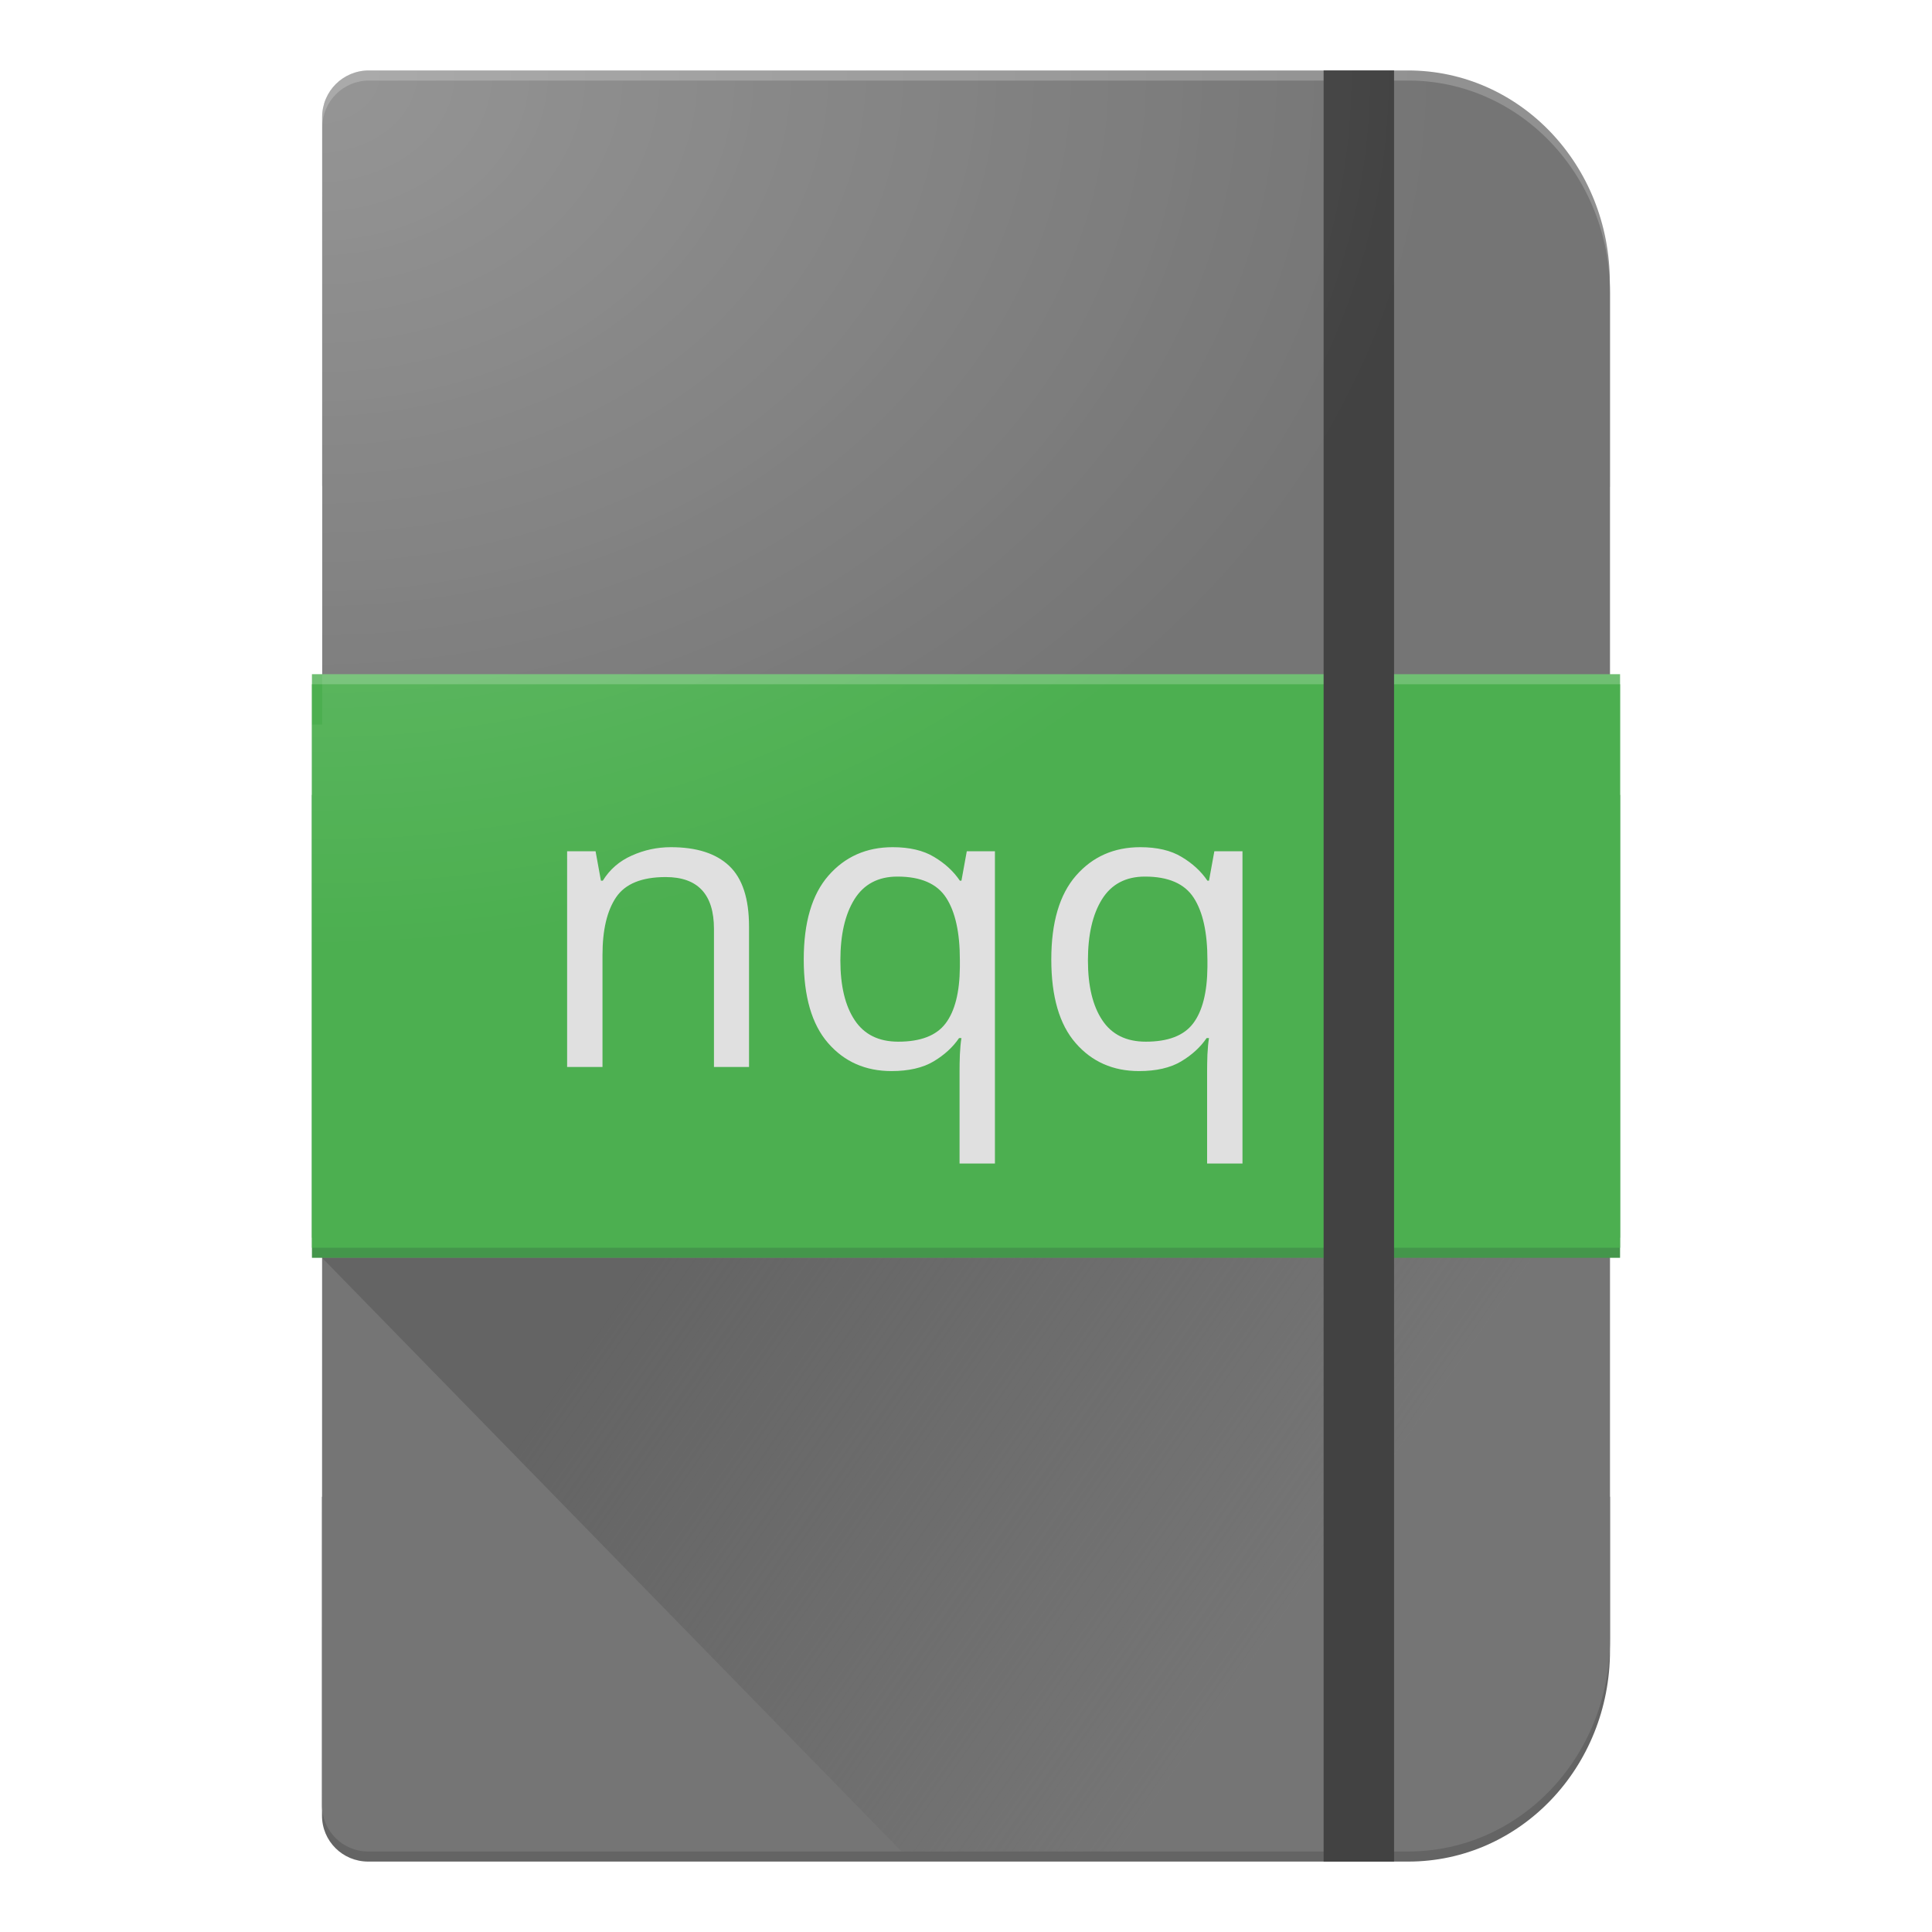
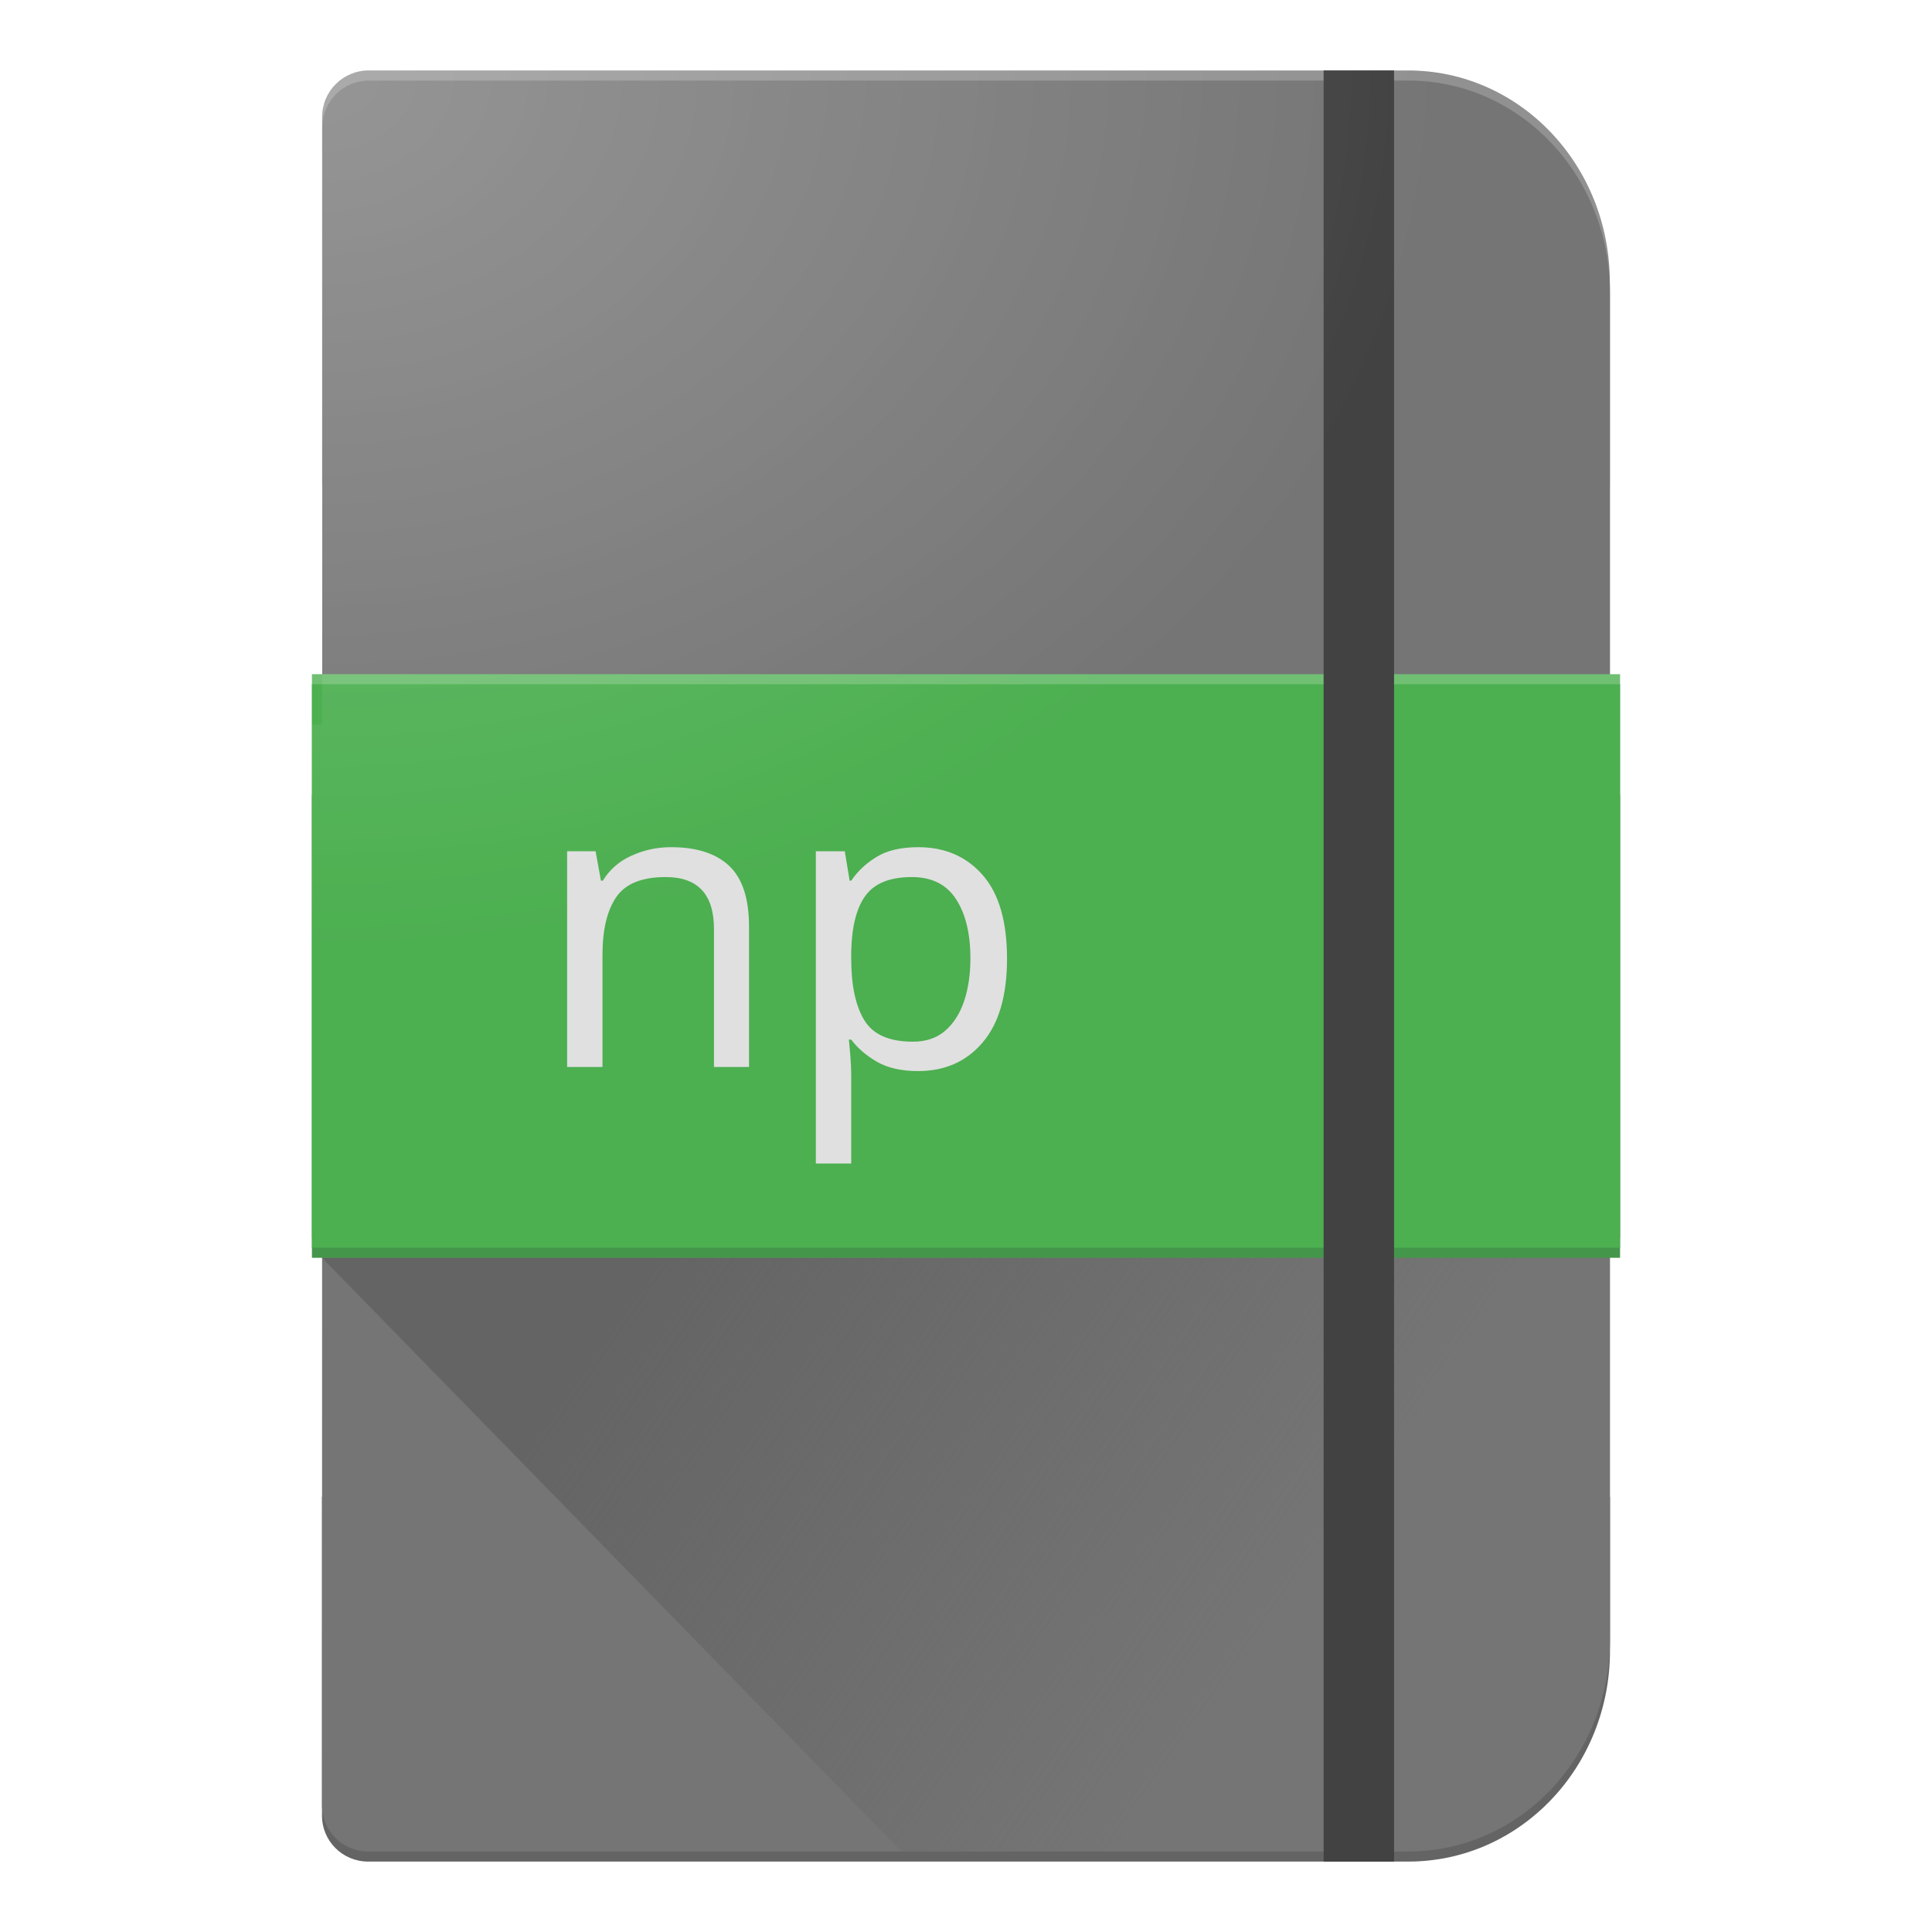
<svg xmlns="http://www.w3.org/2000/svg" xmlns:xlink="http://www.w3.org/1999/xlink" width="192" height="192" viewBox="0 0 192 192" id="svg2" version="1.1">
  <defs id="defs4">
    <linearGradient id="linearGradient4296">
      <stop style="stop-color:#646464;stop-opacity:1" offset="0" id="stop4298" />
      <stop style="stop-color:#646464;stop-opacity:0" offset="1" id="stop4300" />
    </linearGradient>
    <linearGradient id="Ombra_1">
      <stop id="stop4284" offset="0" style="stop-color:#ffffff;stop-opacity:0.235" />
      <stop id="stop4286" offset="1" style="stop-color:#ffffff;stop-opacity:0" />
    </linearGradient>
    <linearGradient xlink:href="#linearGradient4296" id="linearGradient4280" x1="62.5" y1="990.829" x2="121.988" y2="1032.329" gradientUnits="userSpaceOnUse" gradientTransform="translate(0,-2.96875)" />
    <radialGradient xlink:href="#Ombra_1" id="radialGradient4193" cx="28.726" cy="-166.196" fx="28.726" fy="-166.196" r="65" gradientTransform="matrix(7.6221826e-8,1.338063,-1.711905,9.7517468e-8,-253.124,829.2734)" gradientUnits="userSpaceOnUse" />
  </defs>
  <g id="layer1" transform="translate(0,-860.3622)">
    <path style="fill:#646464;fill-opacity:1;stroke:#000000;stroke-width:0;stroke-linejoin:round;stroke-miterlimit:4;stroke-dasharray:none;stroke-opacity:1" d="m 32,1009.112 0,31.688 c 0,2.529 2.048,4.564 4.593,4.564 l 5.454,0 33.331,0 64.568,0 c 11.11,0 20.054,-9.357 20.054,-20.98 l 0,-15.273 -128,0 z" id="rect4136-4-4" />
    <path style="fill:#919191;fill-opacity:1;stroke:#000000;stroke-width:0;stroke-linejoin:round;stroke-miterlimit:4;stroke-dasharray:none;stroke-opacity:1" d="m 36.659,867.364 c -2.573,0 -4.644,2.066 -4.644,4.633 l 0,36.598 c 0,0.05 0.009,0.097 0.014,0.146 l 127.955,0 0,-20.317 c -3e-5,-11.667 -8.944,-21.06 -20.054,-21.06 l -64.589,0 -33.31,0 -5.372,0 z" id="rect4136-4-3-3" />
    <path style="fill:#757575;fill-opacity:1;stroke:#000000;stroke-width:0;stroke-linejoin:round;stroke-miterlimit:4;stroke-dasharray:none;stroke-opacity:1" d="m 36.675,868.367 c -2.573,0 -4.644,2.072 -4.644,4.646 l -0.031,166.752 c 0,2.546 2.048,4.596 4.593,4.596 l 5.454,0 33.331,0 64.568,0 c 11.11,0 20.054,-9.421 20.054,-21.122 l 0,-133.749 c 0,-11.701 -8.944,-21.122 -20.054,-21.122 l -64.589,0 -33.31,0 -5.372,0 z" id="rect4136-40" />
    <rect style="fill:#70bf73;fill-opacity:1;stroke:#000000;stroke-width:0;stroke-linecap:butt;stroke-linejoin:round;stroke-miterlimit:4;stroke-dasharray:none;stroke-opacity:1" id="rect4167-1-3" width="130" height="56" x="31" y="927.362" ry="0" />
    <path style="fill:url(#linearGradient4280);fill-opacity:1;stroke:#000000;stroke-width:0;stroke-linejoin:round;stroke-miterlimit:4;stroke-dasharray:none;stroke-opacity:1" d="m 32.008,984.364 0,0.999 57.588,58.997 50.338,0 c 4.149,0 7.996,-1.315 11.188,-3.57 l 5.707,-6.172 c 1.992,-3.283 3.16,-7.18 3.16,-11.381 l 0,-37.874 -0.008,0 -127.973,0 z" id="rect4136-40-9" clip-path="none" mask="none" />
    <rect style="fill:#44964b;fill-opacity:1;stroke:#000000;stroke-width:0;stroke-linecap:butt;stroke-linejoin:round;stroke-miterlimit:4;stroke-dasharray:none;stroke-opacity:1" id="rect4167-1-1" width="130" height="46" x="31" y="939.362" ry="0" />
    <rect style="fill:#4caf50;fill-opacity:1;stroke:#000000;stroke-width:0;stroke-linecap:butt;stroke-linejoin:round;stroke-miterlimit:4;stroke-dasharray:none;stroke-opacity:1" id="rect4167-1" width="130" height="56" x="31" y="928.362" ry="0" />
    <text xml:space="preserve" style="font-style:normal;font-variant:normal;font-weight:normal;font-stretch:normal;font-size:40px;line-height:125%;font-family:sans-serif;-inkscape-font-specification:sans-serif;letter-spacing:0px;word-spacing:0px;fill:#e0e0e0;fill-opacity:1;stroke:none;stroke-width:1px;stroke-linecap:butt;stroke-linejoin:miter;stroke-opacity:1" x="52.953" y="966.401" id="text4303-0">
-       <tspan id="tspan4305-8" x="52.953" y="966.401" style="font-style:normal;font-variant:normal;font-weight:normal;font-stretch:normal;font-family:Verdana;-inkscape-font-specification:Verdana;letter-spacing:0px;fill:#e0e0e0;fill-opacity:1">nqq</tspan>
+       <tspan id="tspan4305-8" x="52.953" y="966.401" style="font-style:normal;font-variant:normal;font-weight:normal;font-stretch:normal;font-family:Verdana;-inkscape-font-specification:Verdana;letter-spacing:0px;fill:#e0e0e0;fill-opacity:1">np</tspan>
    </text>
    <rect style="fill:#424242;fill-opacity:1;stroke:none;stroke-width:0;stroke-linecap:butt;stroke-linejoin:round;stroke-miterlimit:4;stroke-dasharray:none;stroke-opacity:1" id="rect4307-5" width="7" height="178.001" x="131.539" y="867.362" />
    <path style="fill:url(#radialGradient4193);fill-opacity:1;stroke:#000000;stroke-width:0;stroke-linejoin:round;stroke-miterlimit:4;stroke-dasharray:none;stroke-opacity:1" d="m 36.66,867.364 c -2.573,0 -4.645,2.066 -4.645,4.633 l 0,36.598 c 0,0.033 0.006,0.064 0.01,0.096 l -0.004,23.672 -1.021,0 0,1 0,45 0,1 0,1 1.012,0 -0.006,28.75 -0.006,0 0,31.688 c 0,2.529 2.049,4.564 4.594,4.564 l 5.453,0 33.332,0 64.566,0 c 11.11,0 20.055,-9.358 20.055,-20.98 l 0,-1.147 0,-42.875 1,0 0,-1 0,-46 0,-1 -1,0 0,-42.873 c 0,-0.225 -0.009,-0.447 -0.016,-0.67 l 0,-0.395 c -3e-5,-11.667 -8.945,-21.061 -20.055,-21.061 l -64.588,0 -33.311,0 -5.371,0 z" id="rect4136-4-4-5" />
  </g>
</svg>
